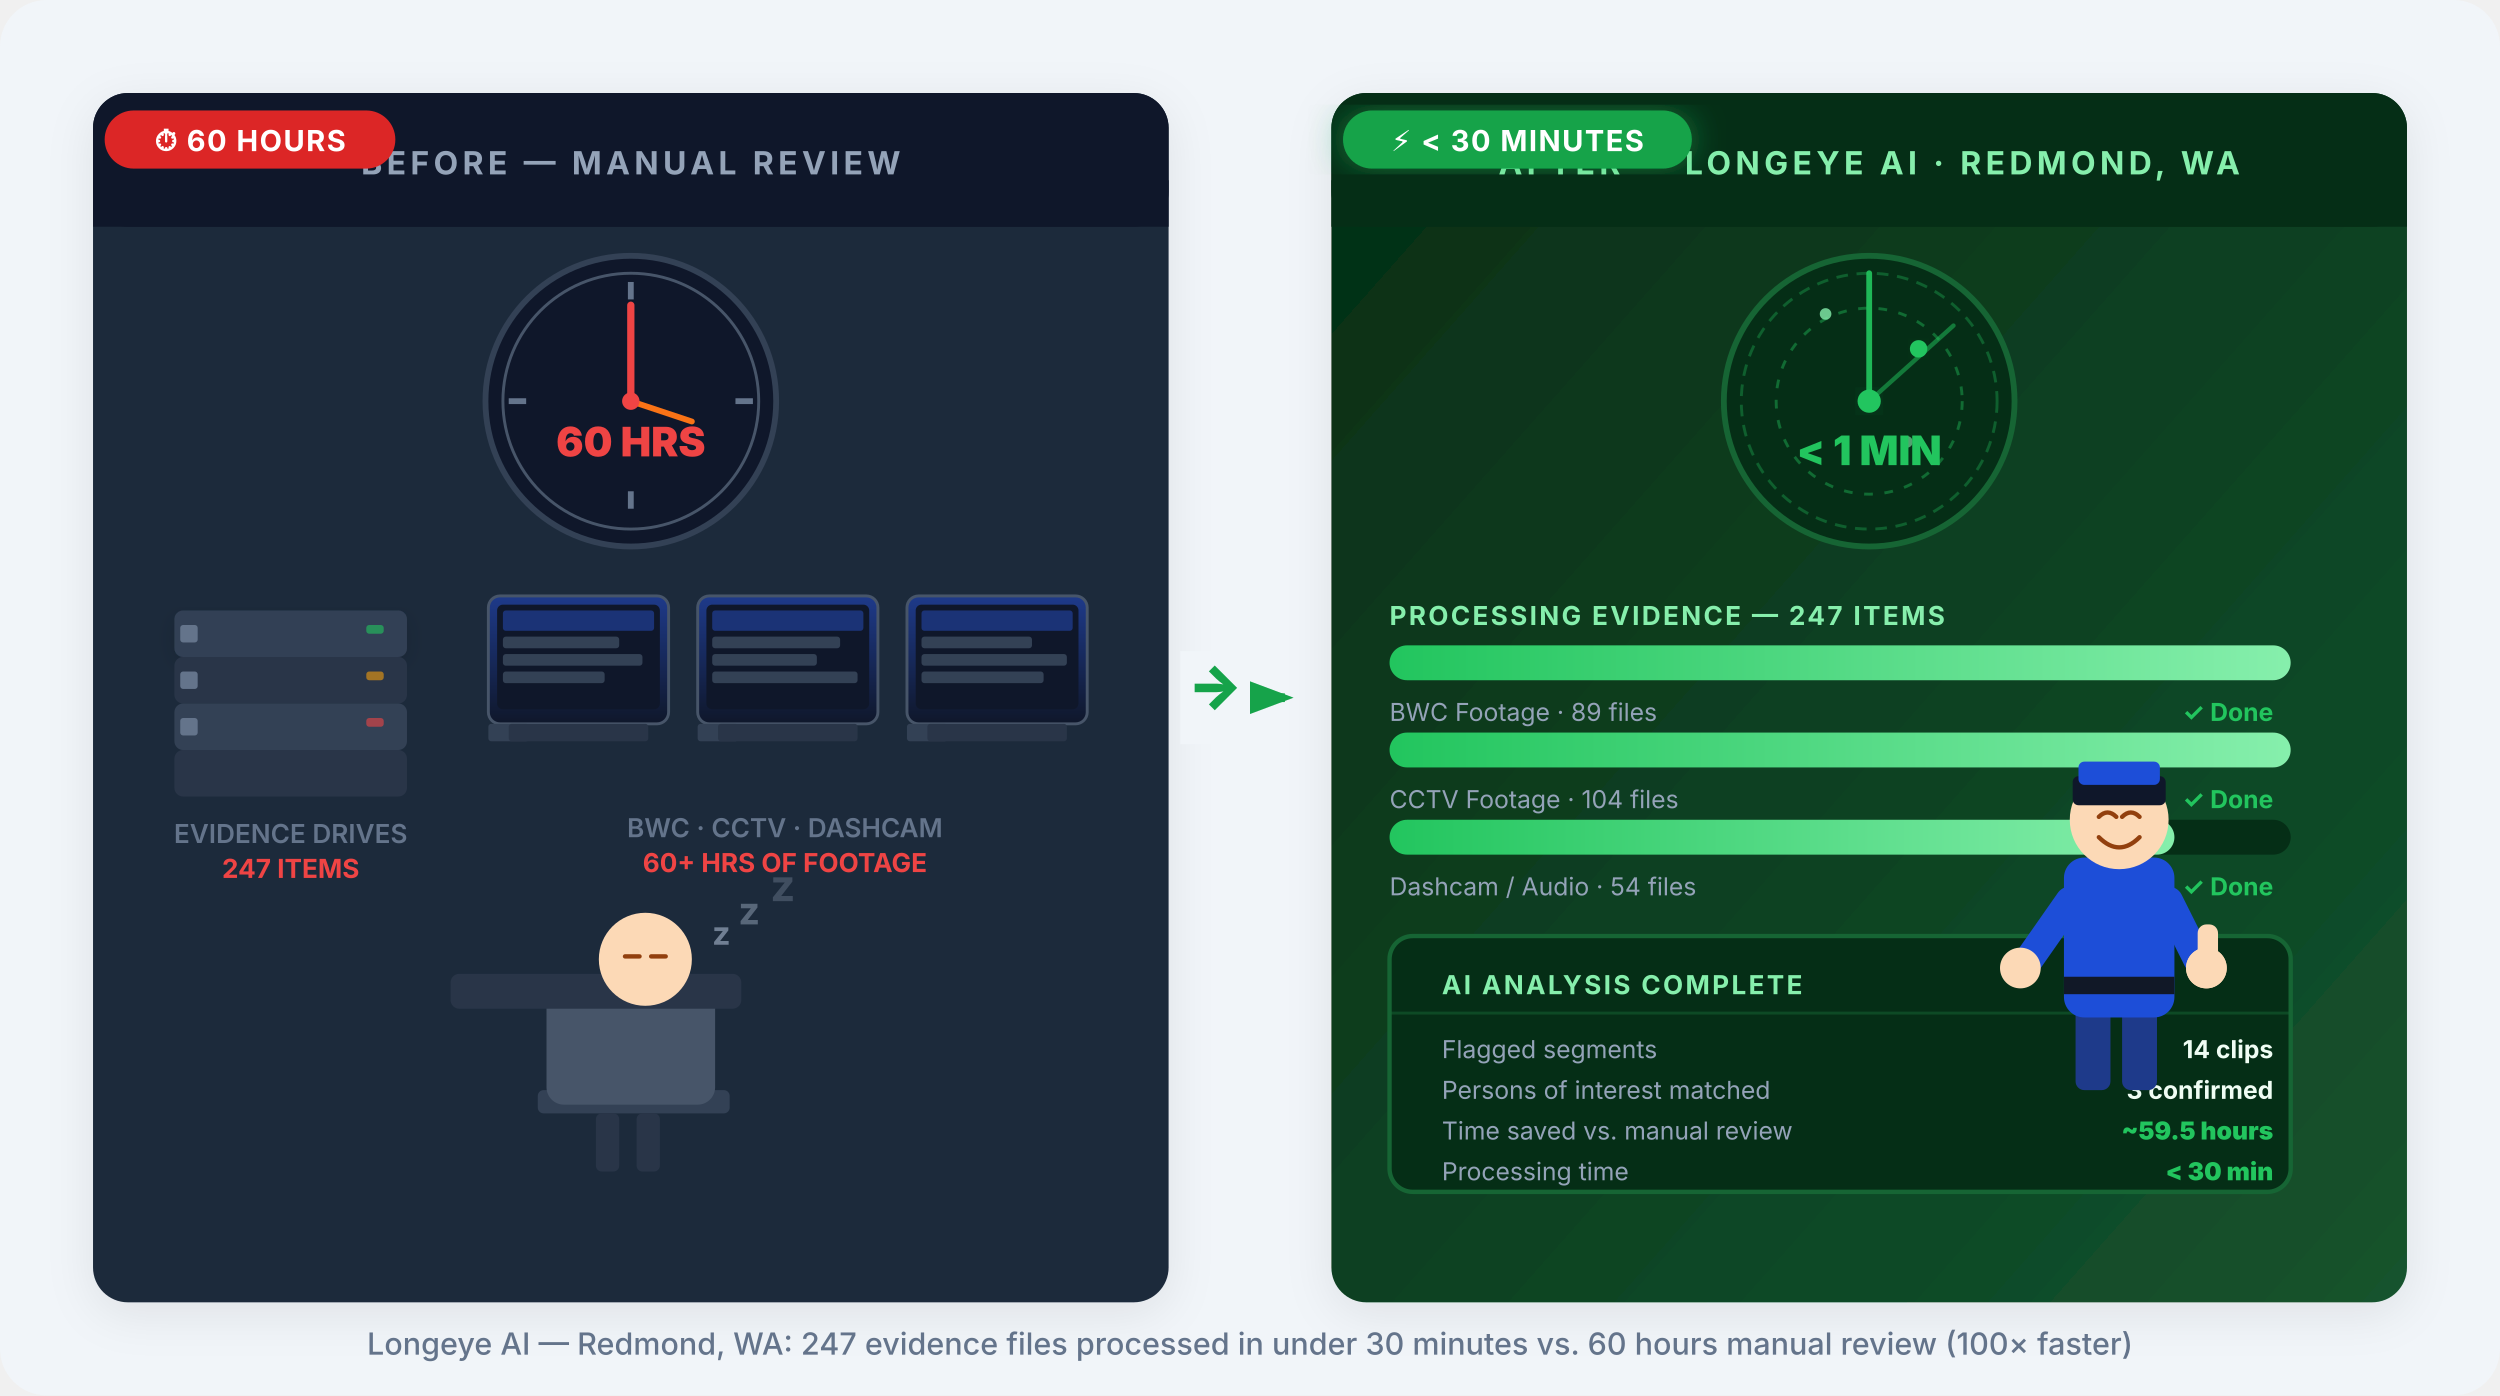
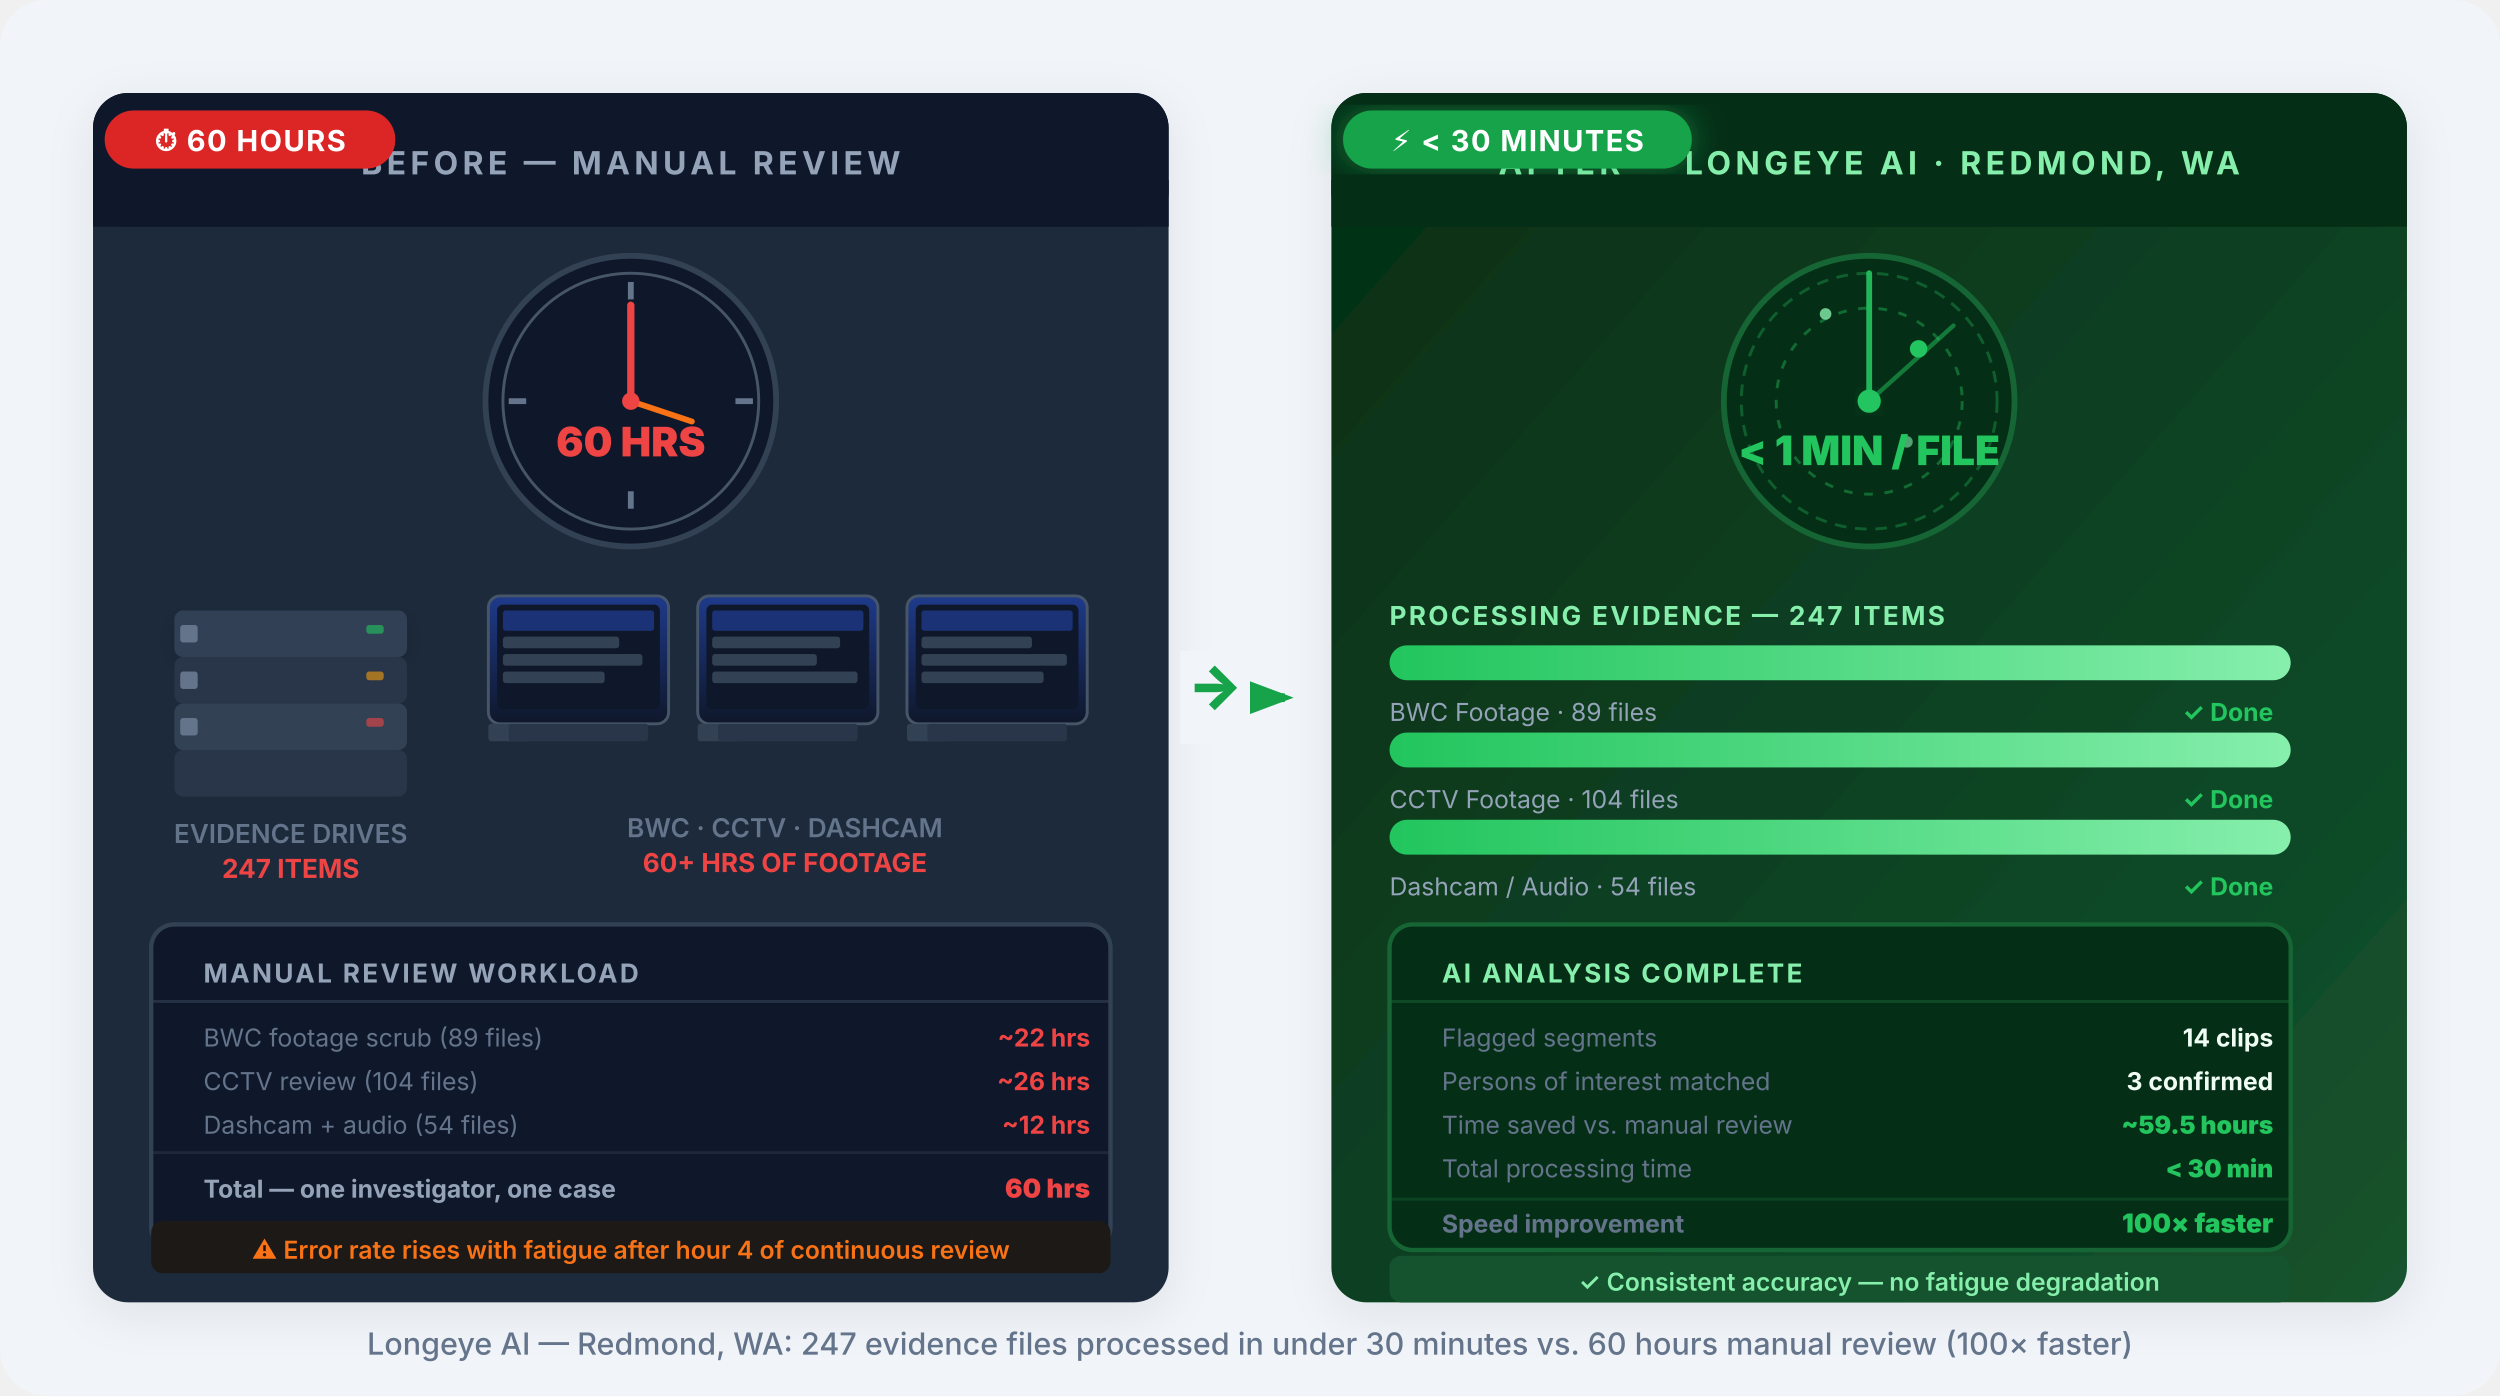
<svg xmlns="http://www.w3.org/2000/svg" viewBox="0 0 860 480" width="860" height="480" font-family="'Inter',system-ui,-apple-system,sans-serif">
  <defs>
    <filter id="shadow" x="-10%" y="-10%" width="130%" height="130%">
      <feDropShadow dx="0" dy="4" stdDeviation="8" flood-color="#0f172a" flood-opacity="0.08" />
    </filter>
    <filter id="shadow2" x="-20%" y="-20%" width="160%" height="160%">
      <feDropShadow dx="0" dy="2" stdDeviation="4" flood-color="#0f172a" flood-opacity="0.12" />
    </filter>
    <filter id="glow">
      <feDropShadow dx="0" dy="0" stdDeviation="6" flood-color="#22c55e" flood-opacity="0.5" />
    </filter>
    <linearGradient id="screenGrad" x1="0" y1="0" x2="0" y2="1">
      <stop offset="0%" stop-color="#1e3a8a" />
      <stop offset="100%" stop-color="#0f172a" />
    </linearGradient>
    <linearGradient id="aiGrad" x1="0" y1="0" x2="1" y2="1">
      <stop offset="0%" stop-color="#052e16" />
      <stop offset="100%" stop-color="#14532d" />
    </linearGradient>
    <linearGradient id="barGrad" x1="0" y1="0" x2="1" y2="0">
      <stop offset="0%" stop-color="#22c55e" />
      <stop offset="100%" stop-color="#86efac" />
    </linearGradient>
    <marker id="arrowhead" markerWidth="8" markerHeight="6" refX="7" refY="3" orient="auto">
      <polygon points="0 0, 8 3, 0 6" fill="#16a34a" />
    </marker>
  </defs>
  <rect width="860" height="480" fill="#f1f5f9" rx="16" />
  <rect x="32" y="32" width="370" height="416" fill="#1e293b" rx="12" filter="url(#shadow)" />
  <rect x="32" y="32" width="370" height="46" fill="#0f172a" rx="12" />
  <rect x="32" y="62" width="370" height="16" fill="#0f172a" />
  <text x="217" y="60" text-anchor="middle" fill="#94a3b8" font-size="11" font-weight="700" letter-spacing="1.5">BEFORE — MANUAL REVIEW</text>
+   <rect x="36" y="38" width="100" height="20" fill="#dc2626" rx="10" />
+   <text x="86" y="52" text-anchor="middle" fill="white" font-size="10" font-weight="700" letter-spacing="0.5">⏱  60 HOURS</text>
  <circle cx="217" cy="138" r="50" fill="#0f172a" stroke="#334155" stroke-width="2" />
  <circle cx="217" cy="138" r="44" fill="#0f172a" stroke="#475569" stroke-width="1" />
  <line x1="217" y1="97" x2="217" y2="103" stroke="#64748b" stroke-width="2" />
  <line x1="217" y1="169" x2="217" y2="175" stroke="#64748b" stroke-width="2" />
  <line x1="175" y1="138" x2="181" y2="138" stroke="#64748b" stroke-width="2" />
  <line x1="253" y1="138" x2="259" y2="138" stroke="#64748b" stroke-width="2" />
  <line x1="217" y1="138" x2="217" y2="105" stroke="#ef4444" stroke-width="2.5" stroke-linecap="round" />
  <line x1="217" y1="138" x2="238" y2="145" stroke="#f97316" stroke-width="2" stroke-linecap="round" />
  <circle cx="217" cy="138" r="3" fill="#ef4444" />
  <text x="217" y="157" text-anchor="middle" fill="#ef4444" font-size="14" font-weight="900">60 HRS</text>
  <rect x="60" y="210" width="80" height="16" fill="#334155" rx="3" filter="url(#shadow2)" />
  <rect x="62" y="215" width="6" height="6" fill="#64748b" rx="1" />
  <rect x="126" y="215" width="6" height="3" fill="#22c55e" rx="1" opacity="0.6" />
  <rect x="60" y="226" width="80" height="16" fill="#293548" rx="3" />
  <rect x="62" y="231" width="6" height="6" fill="#64748b" rx="1" />
  <rect x="126" y="231" width="6" height="3" fill="#f59e0b" rx="1" opacity="0.6" />
  <rect x="60" y="242" width="80" height="16" fill="#334155" rx="3" />
  <rect x="62" y="247" width="6" height="6" fill="#64748b" rx="1" />
  <rect x="126" y="247" width="6" height="3" fill="#ef4444" rx="1" opacity="0.6" />
  <rect x="60" y="258" width="80" height="16" fill="#293548" rx="3" />
  <text x="100" y="290" text-anchor="middle" fill="#64748b" font-size="9" font-weight="600">EVIDENCE DRIVES</text>
  <text x="100" y="302" text-anchor="middle" fill="#ef4444" font-size="9" font-weight="700">247 ITEMS</text>
  <rect x="168" y="205" width="62" height="44" fill="url(#screenGrad)" rx="4" stroke="#475569" stroke-width="1" />
  <rect x="171" y="208" width="56" height="36" fill="#0f172a" rx="2" />
  <rect x="173" y="210" width="52" height="7" fill="#1e3a8a" rx="1" opacity="0.8" />
  <rect x="173" y="219" width="40" height="4" fill="#334155" rx="1" />
  <rect x="173" y="225" width="48" height="4" fill="#334155" rx="1" />
  <rect x="173" y="231" width="35" height="4" fill="#334155" rx="1" />
  <rect x="168" y="249" width="14" height="6" fill="#334155" rx="1" />
  <rect x="175" y="249" width="48" height="6" fill="#293548" rx="1" />
  <rect x="240" y="205" width="62" height="44" fill="url(#screenGrad)" rx="4" stroke="#475569" stroke-width="1" />
  <rect x="243" y="208" width="56" height="36" fill="#0f172a" rx="2" />
  <rect x="245" y="210" width="52" height="7" fill="#1e3a8a" rx="1" opacity="0.8" />
  <rect x="245" y="219" width="44" height="4" fill="#334155" rx="1" />
  <rect x="245" y="225" width="36" height="4" fill="#334155" rx="1" />
  <rect x="245" y="231" width="50" height="4" fill="#334155" rx="1" />
  <rect x="240" y="249" width="14" height="6" fill="#334155" rx="1" />
  <rect x="247" y="249" width="48" height="6" fill="#293548" rx="1" />
  <rect x="312" y="205" width="62" height="44" fill="url(#screenGrad)" rx="4" stroke="#475569" stroke-width="1" />
  <rect x="315" y="208" width="56" height="36" fill="#0f172a" rx="2" />
  <rect x="317" y="210" width="52" height="7" fill="#1e3a8a" rx="1" opacity="0.8" />
  <rect x="317" y="219" width="38" height="4" fill="#334155" rx="1" />
  <rect x="317" y="225" width="50" height="4" fill="#334155" rx="1" />
  <rect x="317" y="231" width="42" height="4" fill="#334155" rx="1" />
  <rect x="312" y="249" width="14" height="6" fill="#334155" rx="1" />
  <rect x="319" y="249" width="48" height="6" fill="#293548" rx="1" />
  <text x="270" y="288" text-anchor="middle" fill="#64748b" font-size="9" font-weight="600">BWC · CCTV · DASHCAM</text>
  <text x="270" y="300" text-anchor="middle" fill="#ef4444" font-size="9" font-weight="700">60+ HRS OF FOOTAGE</text>
-   <rect x="185" y="375" width="66" height="8" fill="#334155" rx="2" />
-   <rect x="205" y="383" width="8" height="20" fill="#293548" rx="2" />
-   <rect x="219" y="383" width="8" height="20" fill="#293548" rx="2" />
-   <rect x="188" y="340" width="58" height="40" fill="#475569" rx="6" />
-   <rect x="155" y="335" width="100" height="12" fill="#293548" rx="3" />
-   <circle cx="222" cy="330" r="16" fill="#fcd9b6" />
-   <text x="245" y="325" fill="#94a3b8" font-size="11" font-weight="700" opacity="0.7">z</text>
-   <text x="254" y="318" fill="#94a3b8" font-size="13" font-weight="700" opacity="0.5">z</text>
-   <text x="265" y="310" fill="#94a3b8" font-size="15" font-weight="700" opacity="0.3">z</text>
-   <line x1="215" y1="329" x2="220" y2="329" stroke="#92400e" stroke-width="1.5" stroke-linecap="round" />
-   <line x1="224" y1="329" x2="229" y2="329" stroke="#92400e" stroke-width="1.5" stroke-linecap="round" />
-   <rect x="36" y="38" width="100" height="20" fill="#dc2626" rx="10" />
-   <text x="86" y="52" text-anchor="middle" fill="white" font-size="10" font-weight="700" letter-spacing="0.5">⏱  60 HOURS</text>
+   <rect x="52" y="318" width="330" height="112" fill="#0f172a" rx="8" stroke="#334155" stroke-width="1.5" />
+   <text x="70" y="338" fill="#94a3b8" font-size="9" font-weight="700" letter-spacing="0.8">MANUAL REVIEW WORKLOAD</text>
+   <rect x="52" y="344" width="330" height="1" fill="#334155" opacity="0.6" />
+   <text x="70" y="360" fill="#64748b" font-size="8.5">BWC footage scrub (89 files)</text>
+   <text x="375" y="360" text-anchor="end" fill="#ef4444" font-size="8.5" font-weight="700">~22 hrs</text>
+   <text x="70" y="375" fill="#64748b" font-size="8.5">CCTV review (104 files)</text>
+   <text x="375" y="375" text-anchor="end" fill="#ef4444" font-size="8.5" font-weight="700">~26 hrs</text>
+   <text x="70" y="390" fill="#64748b" font-size="8.5">Dashcam + audio (54 files)</text>
+   <text x="375" y="390" text-anchor="end" fill="#ef4444" font-size="8.5" font-weight="700">~12 hrs</text>
+   <rect x="52" y="396" width="330" height="1" fill="#334155" opacity="0.4" />
+   <text x="70" y="412" fill="#94a3b8" font-size="8.5" font-weight="700">Total — one investigator, one case</text>
+   <text x="375" y="412" text-anchor="end" fill="#ef4444" font-size="9" font-weight="900">60 hrs</text>
+   <rect x="52" y="420" width="330" height="18" fill="#1c1917" rx="4" />
+   <text x="217" y="433" text-anchor="middle" fill="#f97316" font-size="8.5" font-weight="600">⚠  Error rate rises with fatigue after hour 4 of continuous review</text>
  <path d="M 418 240 Q 430 240 442 240" stroke="#16a34a" stroke-width="3" stroke-dasharray="6,3" fill="none" marker-end="url(#arrowhead)" />
  <rect x="406" y="224" width="24" height="32" fill="#f1f5f9" />
  <text x="418" y="243" text-anchor="middle" fill="#16a34a" font-size="20" font-weight="900">→</text>
  <rect x="458" y="32" width="370" height="416" fill="url(#aiGrad)" rx="12" filter="url(#shadow)" />
  <rect x="458" y="32" width="370" height="46" fill="#052e16" rx="12" />
  <rect x="458" y="62" width="370" height="16" fill="#052e16" />
  <text x="643" y="60" text-anchor="middle" fill="#86efac" font-size="11" font-weight="700" letter-spacing="1.5">AFTER — LONGEYE AI  ·  REDMOND, WA</text>
+   <rect x="462" y="38" width="120" height="20" fill="#16a34a" rx="10" filter="url(#glow)" />
+   <text x="522" y="52" text-anchor="middle" fill="white" font-size="10" font-weight="700" letter-spacing="0.5">⚡ &lt; 30 MINUTES</text>
  <circle cx="643" cy="138" r="50" fill="#052e16" stroke="#166534" stroke-width="2" />
  <circle cx="643" cy="138" r="44" fill="#052e16" stroke="#15803d" stroke-width="1" stroke-dasharray="4,3" opacity="0.6" />
  <circle cx="643" cy="138" r="32" fill="#052e16" stroke="#22c55e" stroke-width="1" stroke-dasharray="3,4" opacity="0.4" />
  <line x1="643" y1="138" x2="643" y2="94" stroke="#22c55e" stroke-width="2" stroke-linecap="round" opacity="0.9" />
  <line x1="643" y1="138" x2="672" y2="112" stroke="#22c55e" stroke-width="1.5" stroke-linecap="round" opacity="0.5" />
  <circle cx="660" cy="120" r="3" fill="#22c55e" filter="url(#glow)" />
  <circle cx="628" cy="108" r="2" fill="#86efac" opacity="0.8" />
  <circle cx="656" cy="152" r="2" fill="#86efac" opacity="0.6" />
  <circle cx="643" cy="138" r="4" fill="#22c55e" filter="url(#glow)" />
-   <text x="643" y="160" text-anchor="middle" fill="#22c55e" font-size="14" font-weight="900">&lt; 1 MIN</text>
+   <text x="643" y="160" text-anchor="middle" fill="#22c55e" font-size="14" font-weight="900">&lt; 1 MIN / FILE</text>
  <text x="478" y="215" fill="#86efac" font-size="9" font-weight="700" letter-spacing="0.8">PROCESSING EVIDENCE — 247 ITEMS</text>
  <rect x="478" y="222" width="310" height="12" fill="#052e16" rx="6" />
  <rect x="478" y="222" width="310" height="12" fill="url(#barGrad)" rx="6" />
  <text x="478" y="248" fill="#94a3b8" font-size="8.5">BWC Footage · 89 files</text>
  <text x="782" y="248" text-anchor="end" fill="#22c55e" font-size="8.5" font-weight="700">✓ Done</text>
  <rect x="478" y="252" width="310" height="12" fill="#052e16" rx="6" />
  <rect x="478" y="252" width="310" height="12" fill="url(#barGrad)" rx="6" />
  <text x="478" y="278" fill="#94a3b8" font-size="8.5">CCTV Footage · 104 files</text>
  <text x="782" y="278" text-anchor="end" fill="#22c55e" font-size="8.5" font-weight="700">✓ Done</text>
  <rect x="478" y="282" width="310" height="12" fill="#052e16" rx="6" />
-   <rect x="478" y="282" width="270" height="12" fill="url(#barGrad)" rx="6" />
+   <rect x="478" y="282" width="310" height="12" fill="url(#barGrad)" rx="6" />
  <text x="478" y="308" fill="#94a3b8" font-size="8.5">Dashcam / Audio · 54 files</text>
  <text x="782" y="308" text-anchor="end" fill="#22c55e" font-size="8.5" font-weight="700">✓ Done</text>
-   <rect x="478" y="322" width="310" height="88" fill="#052e16" rx="8" stroke="#166534" stroke-width="1.5" />
-   <text x="496" y="342" fill="#86efac" font-size="9" font-weight="700" letter-spacing="0.8">AI ANALYSIS COMPLETE</text>
-   <rect x="478" y="348" width="310" height="1" fill="#166534" opacity="0.5" />
-   <text x="496" y="364" fill="#94a3b8" font-size="8.5">Flagged segments</text>
-   <text x="782" y="364" text-anchor="end" fill="#f0fdf4" font-size="8.5" font-weight="700">14 clips</text>
-   <text x="496" y="378" fill="#94a3b8" font-size="8.5">Persons of interest matched</text>
-   <text x="782" y="378" text-anchor="end" fill="#f0fdf4" font-size="8.5" font-weight="700">3 confirmed</text>
-   <text x="496" y="392" fill="#94a3b8" font-size="8.5">Time saved vs. manual review</text>
-   <text x="782" y="392" text-anchor="end" fill="#22c55e" font-size="8.5" font-weight="900">~59.5 hours</text>
-   <text x="496" y="406" fill="#94a3b8" font-size="8.5">Processing time</text>
-   <text x="782" y="406" text-anchor="end" fill="#22c55e" font-size="8.5" font-weight="900">&lt; 30 min</text>
-   <rect x="714" y="345" width="12" height="30" fill="#1e3a8a" rx="3" />
-   <rect x="730" y="345" width="12" height="30" fill="#1e3a8a" rx="3" />
-   <rect x="710" y="295" width="38" height="55" fill="#1d4ed8" rx="7" />
-   <rect x="710" y="336" width="38" height="6" fill="#111827" />
-   <line x1="712" y1="310" x2="698" y2="330" stroke="#1d4ed8" stroke-width="10" stroke-linecap="round" />
-   <circle cx="695" cy="333" r="7" fill="#fcd9b6" />
-   <line x1="746" y1="310" x2="756" y2="330" stroke="#1d4ed8" stroke-width="10" stroke-linecap="round" />
-   <circle cx="759" cy="333" r="7" fill="#fcd9b6" />
-   <circle cx="729" cy="282" r="17" fill="#fcd9b6" />
-   <rect x="713" y="267" width="32" height="10" fill="#0f172a" rx="2" />
-   <rect x="715" y="262" width="28" height="8" fill="#1d4ed8" rx="2" />
-   <path d="M 722 281 Q 725 278 728 281" stroke="#92400e" stroke-width="1.5" fill="none" stroke-linecap="round" />
-   <path d="M 730 281 Q 733 278 736 281" stroke="#92400e" stroke-width="1.5" fill="none" stroke-linecap="round" />
-   <path d="M 722 288 Q 729 295 736 288" stroke="#92400e" stroke-width="1.5" fill="none" stroke-linecap="round" />
-   <circle cx="759" cy="333" r="7" fill="#fcd9b6" />
-   <rect x="756" y="318" width="7" height="12" fill="#fcd9b6" rx="3" />
-   <rect x="462" y="38" width="120" height="20" fill="#16a34a" rx="10" filter="url(#glow)" />
-   <text x="522" y="52" text-anchor="middle" fill="white" font-size="10" font-weight="700" letter-spacing="0.5">⚡ &lt; 30 MINUTES</text>
+   <rect x="478" y="318" width="310" height="112" fill="#052e16" rx="8" stroke="#166534" stroke-width="1.5" />
+   <text x="496" y="338" fill="#86efac" font-size="9" font-weight="700" letter-spacing="0.8">AI ANALYSIS COMPLETE</text>
+   <rect x="478" y="344" width="310" height="1" fill="#166534" opacity="0.5" />
+   <text x="496" y="360" fill="#64748b" font-size="8.5">Flagged segments</text>
+   <text x="782" y="360" text-anchor="end" fill="#f0fdf4" font-size="8.5" font-weight="700">14 clips</text>
+   <text x="496" y="375" fill="#64748b" font-size="8.5">Persons of interest matched</text>
+   <text x="782" y="375" text-anchor="end" fill="#f0fdf4" font-size="8.5" font-weight="700">3 confirmed</text>
+   <text x="496" y="390" fill="#64748b" font-size="8.5">Time saved vs. manual review</text>
+   <text x="782" y="390" text-anchor="end" fill="#22c55e" font-size="8.5" font-weight="900">~59.5 hours</text>
+   <text x="496" y="405" fill="#64748b" font-size="8.5">Total processing time</text>
+   <text x="782" y="405" text-anchor="end" fill="#22c55e" font-size="8.5" font-weight="900">&lt; 30 min</text>
+   <rect x="478" y="412" width="310" height="1" fill="#166534" opacity="0.4" />
+   <text x="496" y="424" fill="#64748b" font-size="8.5" font-weight="700">Speed improvement</text>
+   <text x="782" y="424" text-anchor="end" fill="#22c55e" font-size="9" font-weight="900">100×  faster</text>
+   <rect x="478" y="420" width="310" height="18" fill="#052e16" rx="4" stroke="#166534" stroke-width="1" opacity="0" />
+   <rect x="478" y="432" width="310" height="16" fill="#14532d" rx="4" />
+   <text x="643" y="444" text-anchor="middle" fill="#86efac" font-size="8.5" font-weight="600">✓  Consistent accuracy — no fatigue degradation</text>
  <text x="430" y="466" text-anchor="middle" fill="#64748b" font-size="10.5" font-weight="500">Longeye AI — Redmond, WA: 247 evidence files processed in under 30 minutes vs. 60 hours manual review (100× faster)</text>
</svg>
